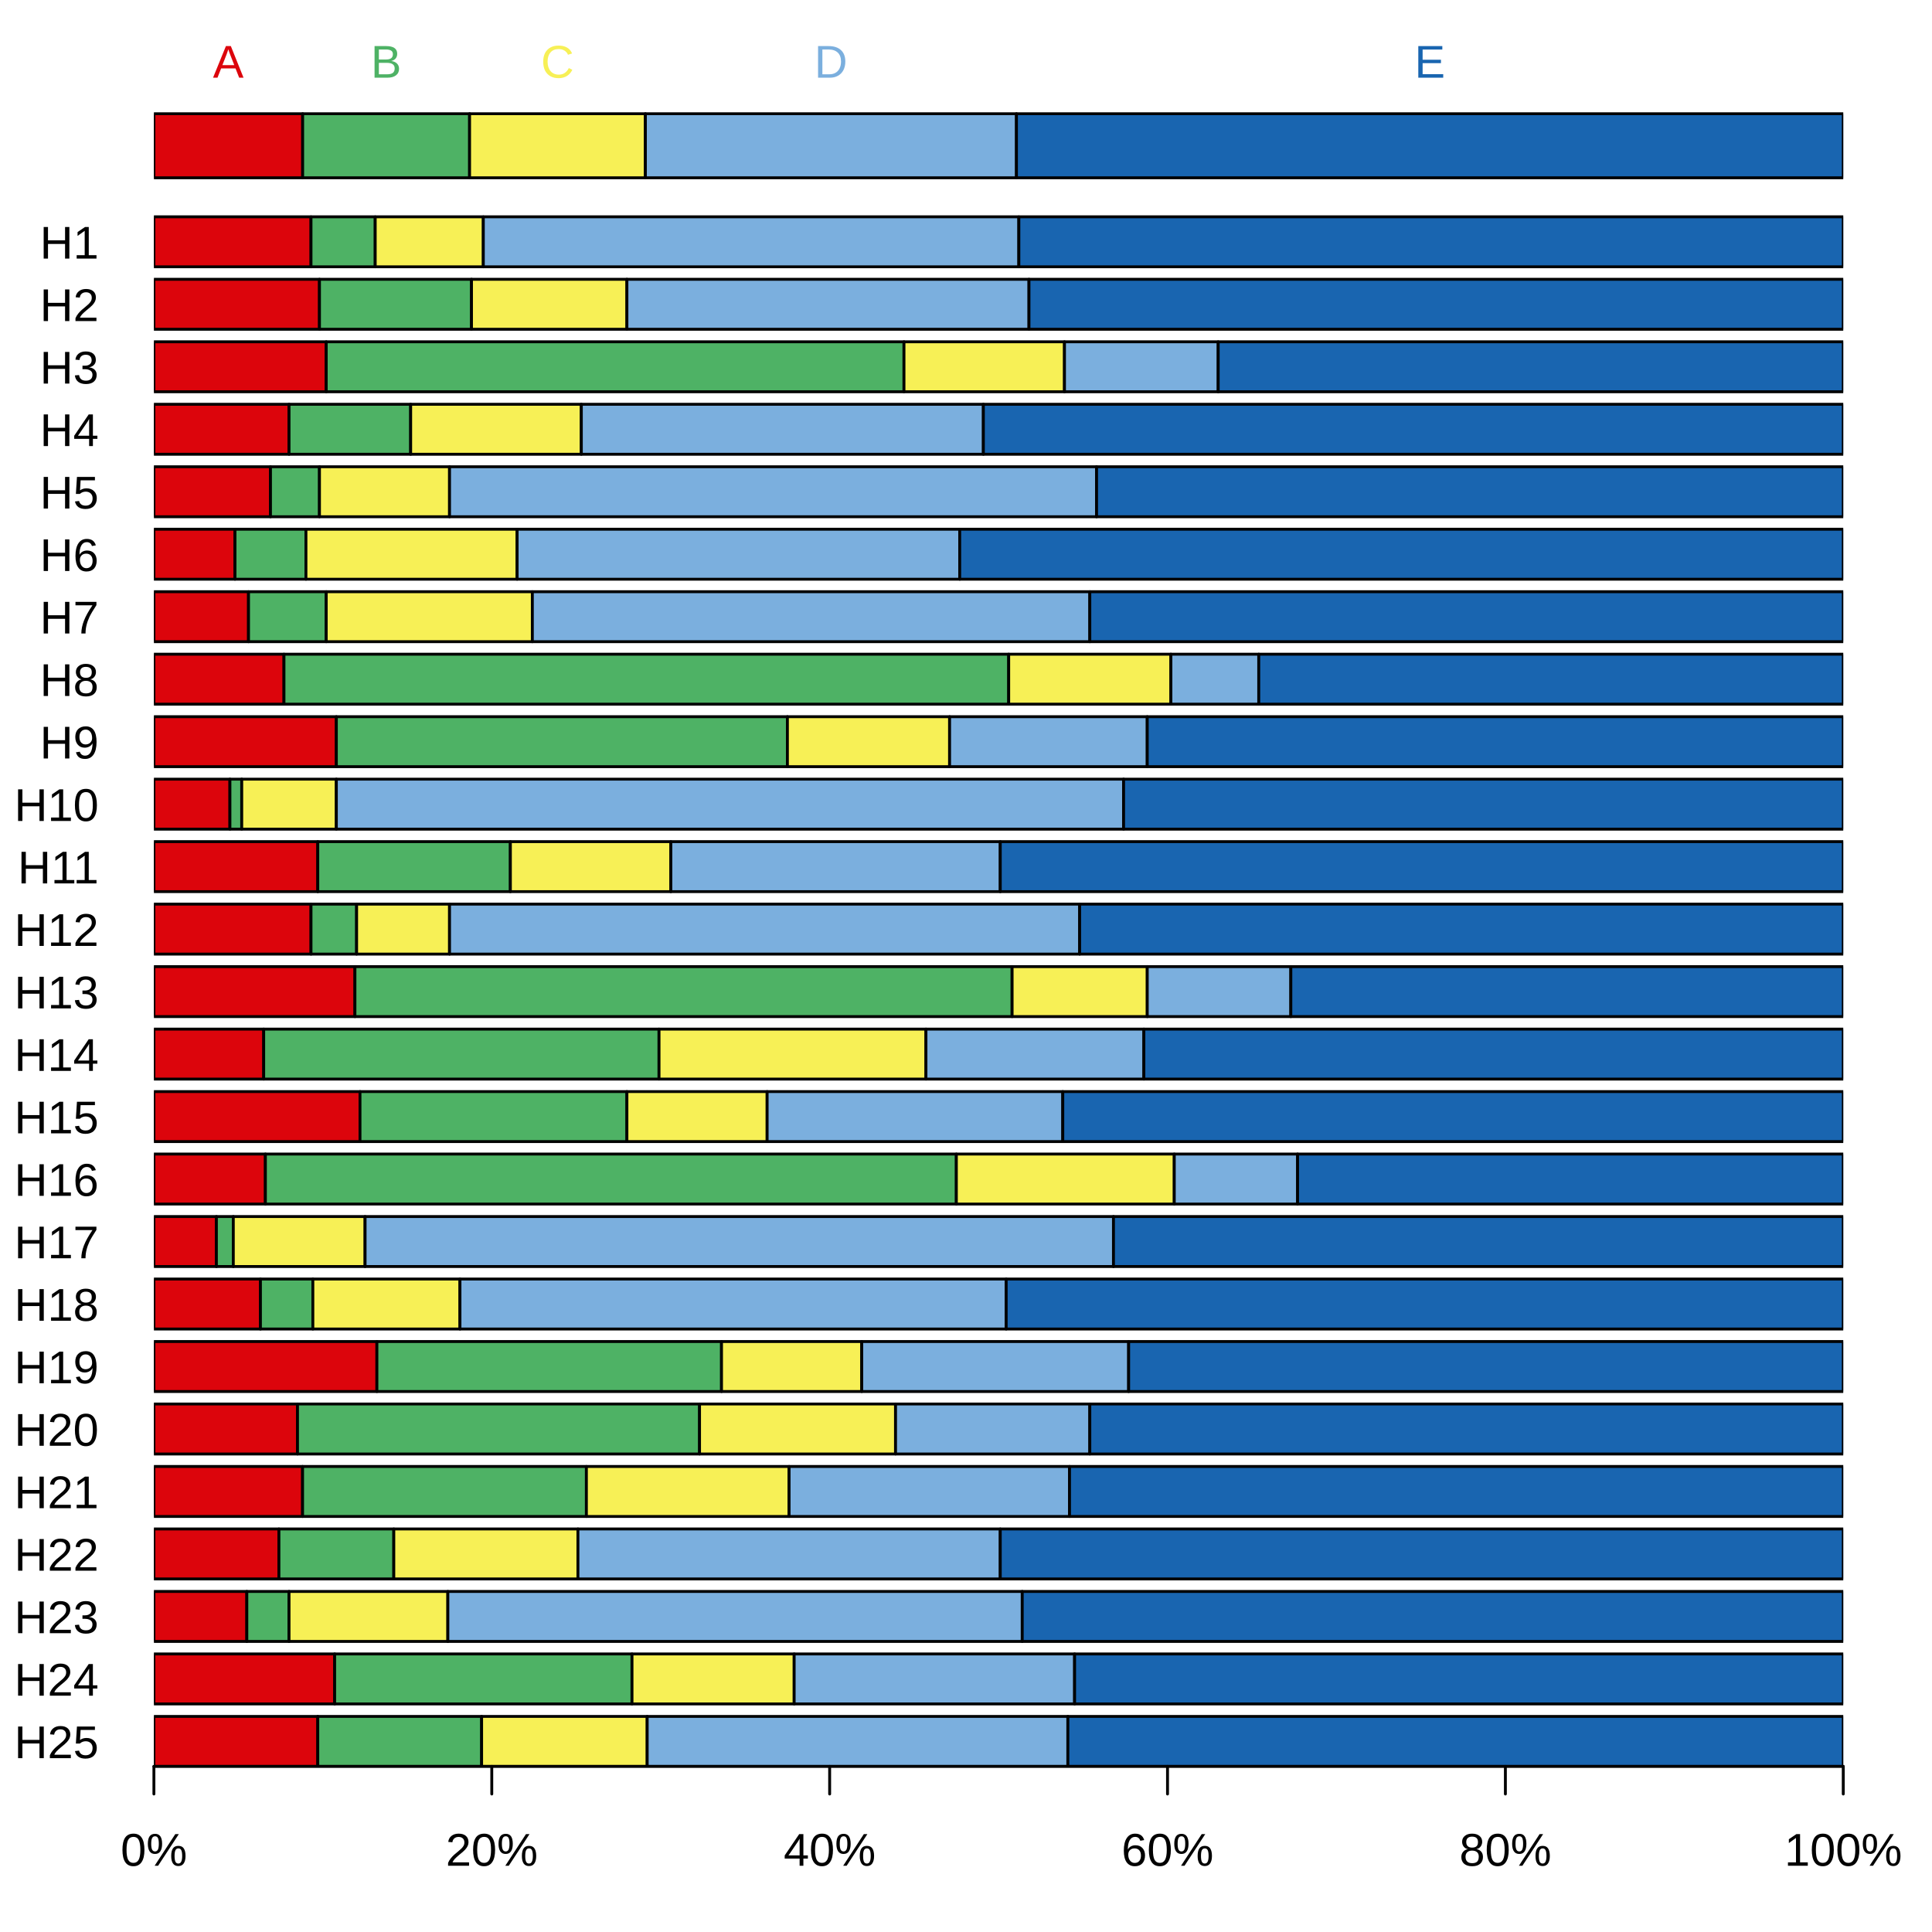
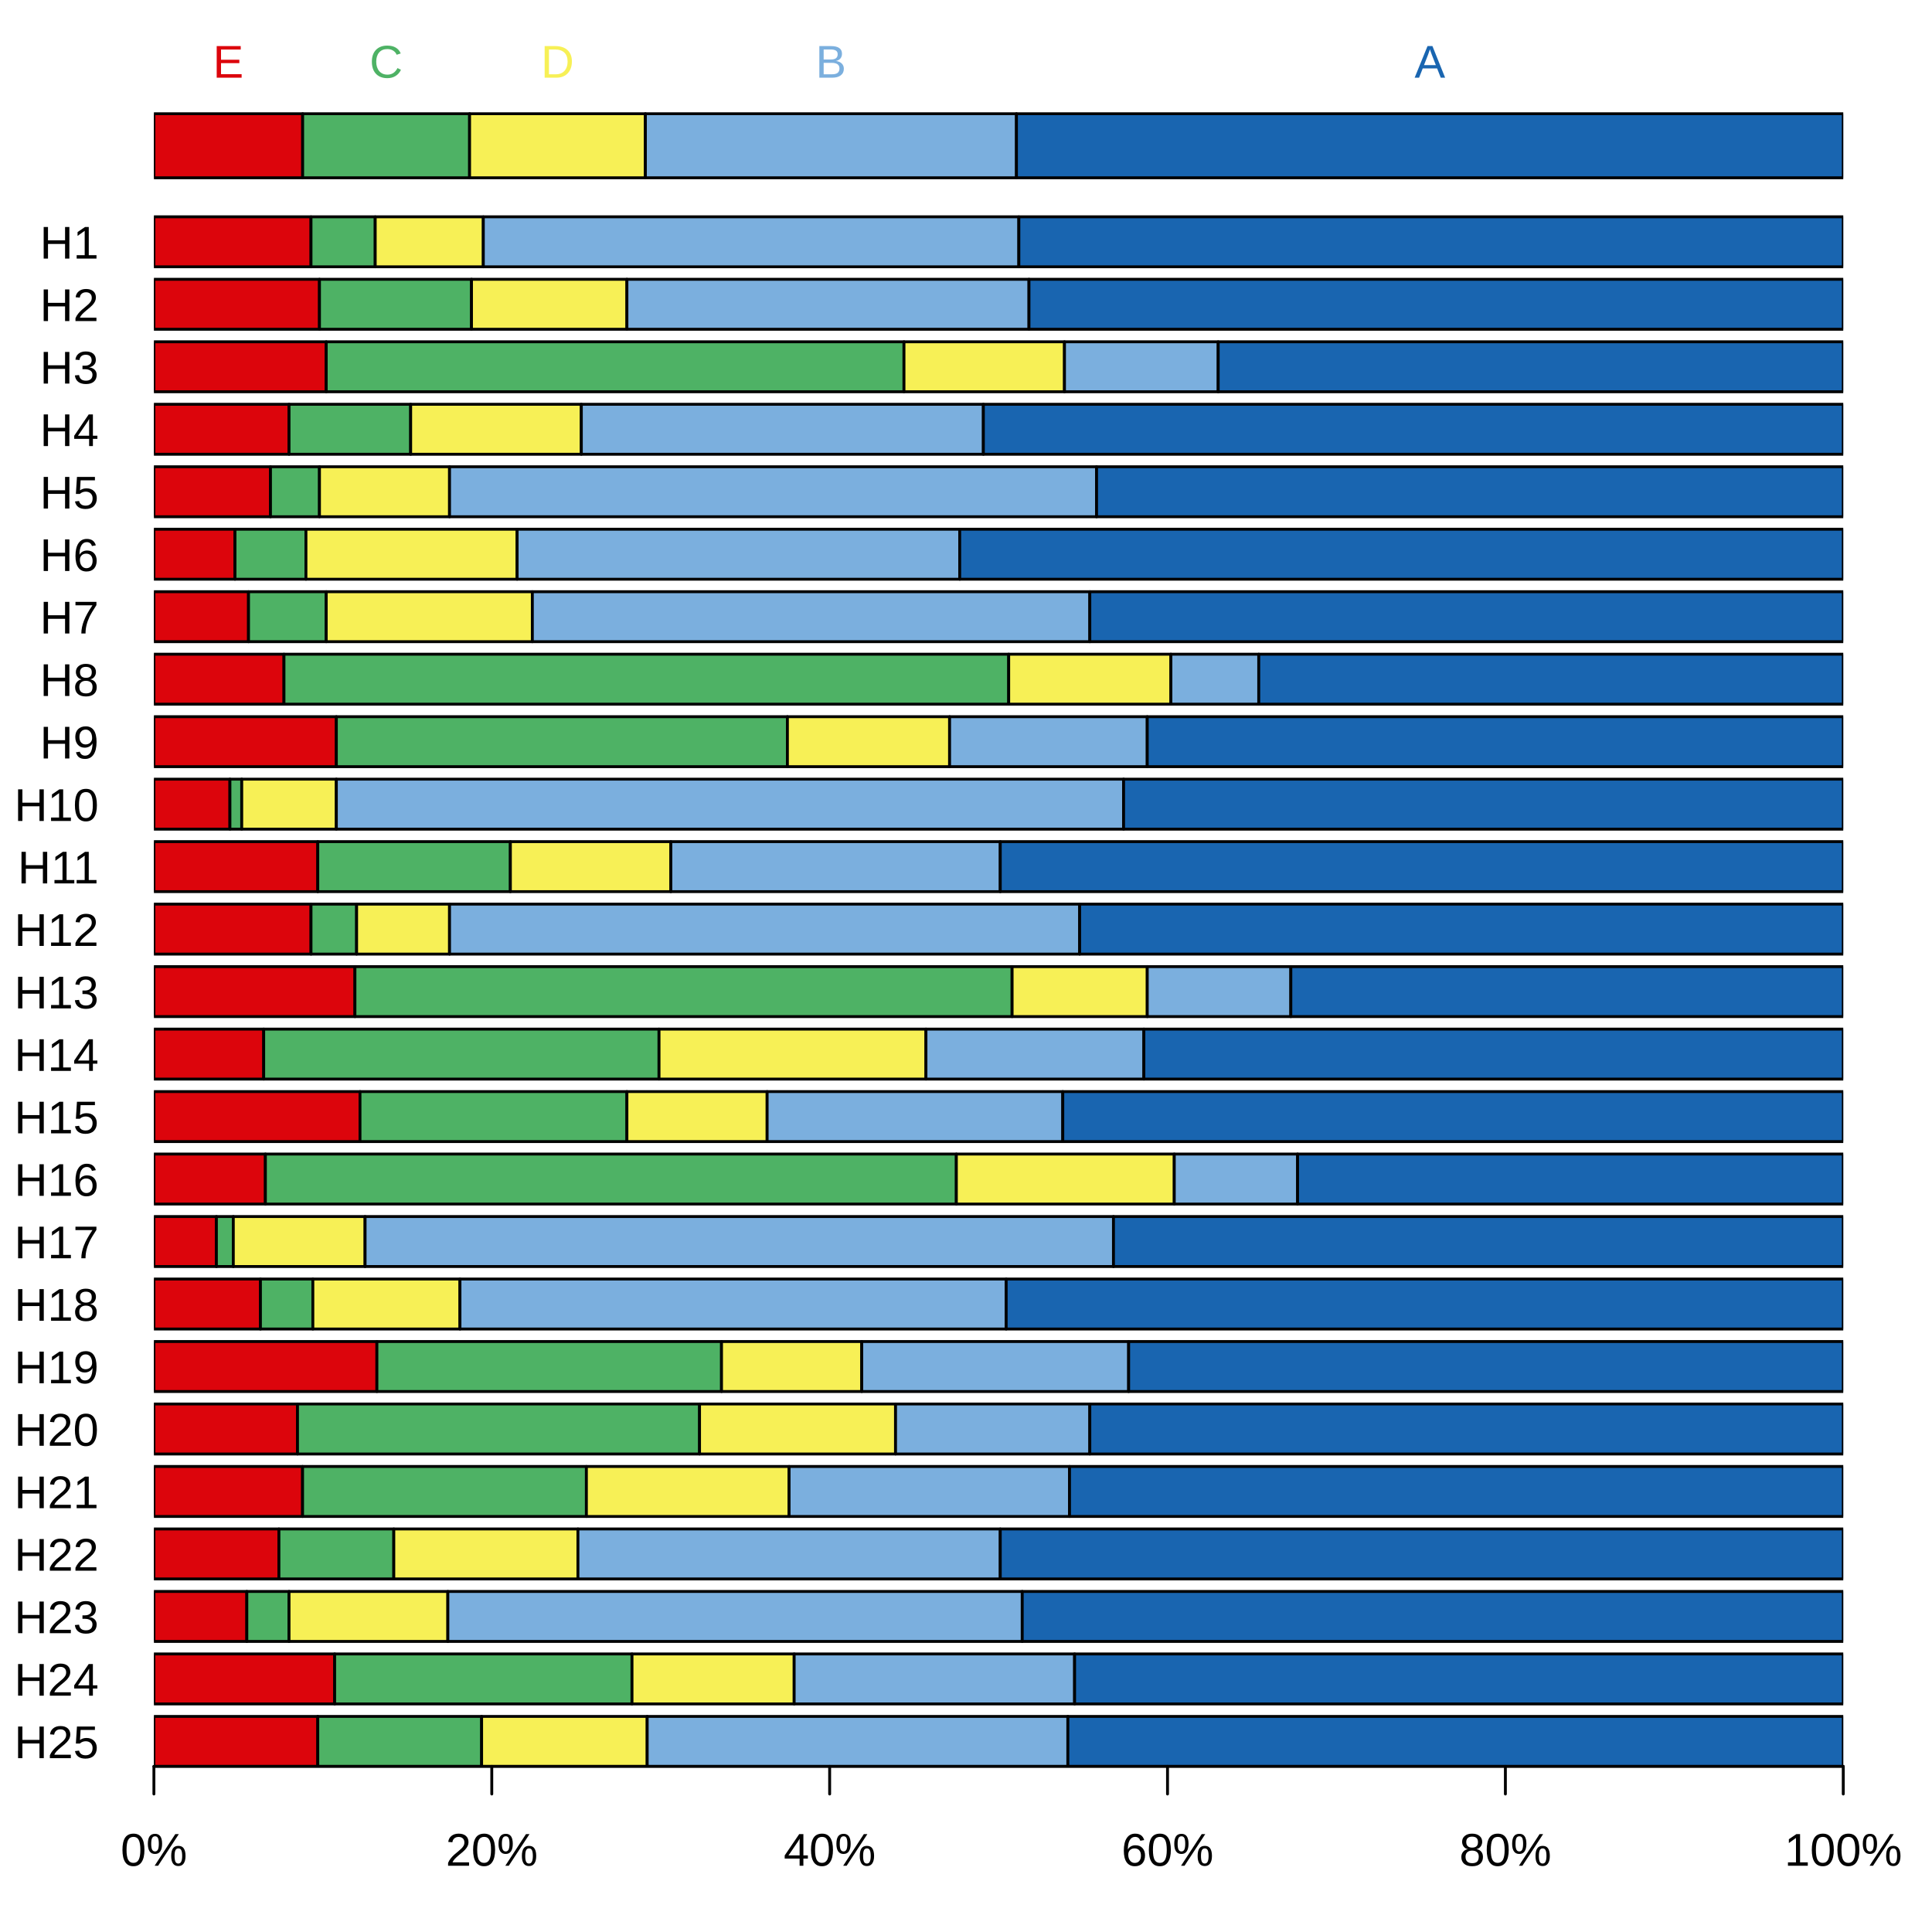
<svg xmlns="http://www.w3.org/2000/svg" class="svglite" width="504.00pt" height="504.00pt" viewBox="0 0 504.00 504.00">
  <defs>
    <style type="text/css">
    .svglite line, .svglite polyline, .svglite polygon, .svglite path, .svglite rect, .svglite circle {
      fill: none;
      stroke: #000000;
      stroke-linecap: round;
      stroke-linejoin: round;
      stroke-miterlimit: 10.00;
    }
    .svglite text {
      white-space: pre;
    }
  </style>
  </defs>
  <rect width="100%" height="100%" style="stroke: none; fill: #FFFFFF;" />
  <defs>
    <clipPath id="cpMC4wMHw1MDQuMDB8MC4wMHw1MDQuMDA=">
      <rect x="0.00" y="0.00" width="504.00" height="504.00" />
    </clipPath>
  </defs>
  <g clip-path="url(#cpMC4wMHw1MDQuMDB8MC4wMHw1MDQuMDA=)">
</g>
  <defs>
    <clipPath id="cpNDAuMTV8NDgwLjg1fDIzLjE1fDQ2MC44MA==">
      <rect x="40.15" y="23.15" width="440.70" height="437.65" />
    </clipPath>
  </defs>
  <g clip-path="url(#cpNDAuMTV8NDgwLjg1fDIzLjE1fDQ2MC44MA==)">
    <rect x="40.15" y="56.56" width="40.99" height="13.04" style="stroke-width: 0.75; fill: #DC050C;" />
    <rect x="40.15" y="72.86" width="43.19" height="13.04" style="stroke-width: 0.75; fill: #DC050C;" />
    <rect x="40.15" y="89.16" width="44.95" height="13.04" style="stroke-width: 0.75; fill: #DC050C;" />
    <rect x="40.15" y="105.46" width="35.26" height="13.04" style="stroke-width: 0.75; fill: #DC050C;" />
    <rect x="40.15" y="121.76" width="30.41" height="13.04" style="stroke-width: 0.75; fill: #DC050C;" />
    <rect x="40.15" y="138.06" width="21.15" height="13.04" style="stroke-width: 0.75; fill: #DC050C;" />
    <rect x="40.15" y="154.36" width="24.68" height="13.04" style="stroke-width: 0.75; fill: #DC050C;" />
    <rect x="40.15" y="170.66" width="33.93" height="13.04" style="stroke-width: 0.75; fill: #DC050C;" />
    <rect x="40.15" y="186.96" width="47.60" height="13.04" style="stroke-width: 0.75; fill: #DC050C;" />
    <rect x="40.15" y="203.26" width="19.83" height="13.04" style="stroke-width: 0.75; fill: #DC050C;" />
    <rect x="40.15" y="219.56" width="42.75" height="13.04" style="stroke-width: 0.75; fill: #DC050C;" />
    <rect x="40.15" y="235.86" width="40.99" height="13.04" style="stroke-width: 0.75; fill: #DC050C;" />
    <rect x="40.15" y="252.16" width="52.44" height="13.04" style="stroke-width: 0.75; fill: #DC050C;" />
    <rect x="40.15" y="268.46" width="28.65" height="13.04" style="stroke-width: 0.75; fill: #DC050C;" />
    <rect x="40.15" y="284.76" width="53.77" height="13.04" style="stroke-width: 0.75; fill: #DC050C;" />
    <rect x="40.15" y="301.06" width="29.09" height="13.04" style="stroke-width: 0.75; fill: #DC050C;" />
    <rect x="40.15" y="317.36" width="16.31" height="13.04" style="stroke-width: 0.75; fill: #DC050C;" />
    <rect x="40.15" y="333.66" width="27.79" height="13.04" style="stroke-width: 0.75; fill: #DC050C;" />
    <rect x="40.15" y="349.96" width="58.17" height="13.04" style="stroke-width: 0.75; fill: #DC050C;" />
    <rect x="40.15" y="366.26" width="37.46" height="13.04" style="stroke-width: 0.75; fill: #DC050C;" />
    <rect x="40.15" y="382.56" width="38.78" height="13.04" style="stroke-width: 0.75; fill: #DC050C;" />
    <rect x="40.15" y="398.86" width="32.61" height="13.04" style="stroke-width: 0.75; fill: #DC050C;" />
    <rect x="40.15" y="415.16" width="24.24" height="13.04" style="stroke-width: 0.75; fill: #DC050C;" />
    <rect x="40.15" y="431.46" width="47.16" height="13.04" style="stroke-width: 0.75; fill: #DC050C;" />
    <rect x="40.15" y="447.76" width="42.75" height="13.04" style="stroke-width: 0.75; fill: #DC050C;" />
    <rect x="81.13" y="56.56" width="16.75" height="13.04" style="stroke-width: 0.75; fill: #4EB265;" />
    <rect x="83.34" y="72.86" width="39.66" height="13.04" style="stroke-width: 0.75; fill: #4EB265;" />
    <rect x="85.10" y="89.16" width="150.72" height="13.04" style="stroke-width: 0.75; fill: #4EB265;" />
    <rect x="75.40" y="105.46" width="31.73" height="13.04" style="stroke-width: 0.75; fill: #4EB265;" />
    <rect x="70.56" y="121.76" width="12.78" height="13.04" style="stroke-width: 0.75; fill: #4EB265;" />
    <rect x="61.30" y="138.06" width="18.51" height="13.04" style="stroke-width: 0.75; fill: #4EB265;" />
    <rect x="64.83" y="154.36" width="20.27" height="13.04" style="stroke-width: 0.75; fill: #4EB265;" />
    <rect x="74.08" y="170.66" width="189.06" height="13.04" style="stroke-width: 0.75; fill: #4EB265;" />
    <rect x="87.74" y="186.96" width="117.67" height="13.04" style="stroke-width: 0.75; fill: #4EB265;" />
    <rect x="59.98" y="203.26" width="3.08" height="13.04" style="stroke-width: 0.75; fill: #4EB265;" />
    <rect x="82.90" y="219.56" width="50.24" height="13.04" style="stroke-width: 0.75; fill: #4EB265;" />
    <rect x="81.13" y="235.86" width="11.90" height="13.04" style="stroke-width: 0.75; fill: #4EB265;" />
    <rect x="92.59" y="252.16" width="171.43" height="13.04" style="stroke-width: 0.75; fill: #4EB265;" />
    <rect x="68.79" y="268.46" width="103.12" height="13.04" style="stroke-width: 0.75; fill: #4EB265;" />
    <rect x="93.91" y="284.76" width="69.63" height="13.04" style="stroke-width: 0.75; fill: #4EB265;" />
    <rect x="69.23" y="301.06" width="180.25" height="13.04" style="stroke-width: 0.75; fill: #4EB265;" />
    <rect x="56.45" y="317.36" width="4.41" height="13.04" style="stroke-width: 0.75; fill: #4EB265;" />
    <rect x="67.94" y="333.66" width="13.68" height="13.04" style="stroke-width: 0.75; fill: #4EB265;" />
    <rect x="98.32" y="349.96" width="89.90" height="13.04" style="stroke-width: 0.75; fill: #4EB265;" />
    <rect x="77.61" y="366.26" width="104.89" height="13.04" style="stroke-width: 0.75; fill: #4EB265;" />
    <rect x="78.93" y="382.56" width="74.04" height="13.04" style="stroke-width: 0.75; fill: #4EB265;" />
    <rect x="72.76" y="398.86" width="29.97" height="13.04" style="stroke-width: 0.75; fill: #4EB265;" />
    <rect x="64.39" y="415.16" width="11.02" height="13.04" style="stroke-width: 0.75; fill: #4EB265;" />
    <rect x="87.30" y="431.46" width="77.56" height="13.04" style="stroke-width: 0.75; fill: #4EB265;" />
    <rect x="82.90" y="447.76" width="42.75" height="13.04" style="stroke-width: 0.75; fill: #4EB265;" />
    <rect x="97.88" y="56.56" width="28.21" height="13.04" style="stroke-width: 0.75; fill: #F7F056;" />
    <rect x="123.00" y="72.86" width="40.54" height="13.04" style="stroke-width: 0.75; fill: #F7F056;" />
    <rect x="235.82" y="89.16" width="41.87" height="13.04" style="stroke-width: 0.75; fill: #F7F056;" />
    <rect x="107.13" y="105.46" width="44.51" height="13.04" style="stroke-width: 0.75; fill: #F7F056;" />
    <rect x="83.34" y="121.76" width="33.93" height="13.04" style="stroke-width: 0.75; fill: #F7F056;" />
    <rect x="79.81" y="138.06" width="55.09" height="13.04" style="stroke-width: 0.75; fill: #F7F056;" />
    <rect x="85.10" y="154.36" width="53.77" height="13.04" style="stroke-width: 0.75; fill: #F7F056;" />
    <rect x="263.14" y="170.66" width="42.31" height="13.04" style="stroke-width: 0.75; fill: #F7F056;" />
    <rect x="205.41" y="186.96" width="42.31" height="13.04" style="stroke-width: 0.75; fill: #F7F056;" />
    <rect x="63.06" y="203.26" width="24.68" height="13.04" style="stroke-width: 0.75; fill: #F7F056;" />
    <rect x="133.14" y="219.56" width="41.87" height="13.04" style="stroke-width: 0.75; fill: #F7F056;" />
    <rect x="93.03" y="235.86" width="24.24" height="13.04" style="stroke-width: 0.75; fill: #F7F056;" />
    <rect x="264.03" y="252.16" width="35.26" height="13.04" style="stroke-width: 0.75; fill: #F7F056;" />
    <rect x="171.92" y="268.46" width="69.63" height="13.04" style="stroke-width: 0.75; fill: #F7F056;" />
    <rect x="163.54" y="284.76" width="36.58" height="13.04" style="stroke-width: 0.75; fill: #F7F056;" />
    <rect x="249.48" y="301.06" width="56.85" height="13.04" style="stroke-width: 0.75; fill: #F7F056;" />
    <rect x="60.86" y="317.36" width="34.37" height="13.04" style="stroke-width: 0.75; fill: #F7F056;" />
    <rect x="81.61" y="333.66" width="38.38" height="13.04" style="stroke-width: 0.75; fill: #F7F056;" />
    <rect x="188.22" y="349.96" width="36.58" height="13.04" style="stroke-width: 0.75; fill: #F7F056;" />
    <rect x="182.49" y="366.26" width="51.12" height="13.04" style="stroke-width: 0.75; fill: #F7F056;" />
    <rect x="152.97" y="382.56" width="52.88" height="13.04" style="stroke-width: 0.75; fill: #F7F056;" />
    <rect x="102.73" y="398.86" width="48.04" height="13.04" style="stroke-width: 0.75; fill: #F7F056;" />
    <rect x="75.40" y="415.16" width="41.43" height="13.04" style="stroke-width: 0.75; fill: #F7F056;" />
    <rect x="164.87" y="431.46" width="42.31" height="13.04" style="stroke-width: 0.75; fill: #F7F056;" />
    <rect x="125.64" y="447.76" width="43.19" height="13.04" style="stroke-width: 0.75; fill: #F7F056;" />
    <rect x="126.08" y="56.56" width="139.70" height="13.04" style="stroke-width: 0.75; fill: #7BAFDE;" />
    <rect x="163.54" y="72.86" width="104.89" height="13.04" style="stroke-width: 0.75; fill: #7BAFDE;" />
    <rect x="277.69" y="89.16" width="40.10" height="13.04" style="stroke-width: 0.75; fill: #7BAFDE;" />
    <rect x="151.65" y="105.46" width="104.89" height="13.04" style="stroke-width: 0.75; fill: #7BAFDE;" />
    <rect x="117.27" y="121.76" width="168.79" height="13.04" style="stroke-width: 0.75; fill: #7BAFDE;" />
    <rect x="134.90" y="138.06" width="115.46" height="13.04" style="stroke-width: 0.75; fill: #7BAFDE;" />
    <rect x="138.87" y="154.36" width="145.43" height="13.04" style="stroke-width: 0.75; fill: #7BAFDE;" />
    <rect x="305.45" y="170.66" width="22.92" height="13.04" style="stroke-width: 0.75; fill: #7BAFDE;" />
    <rect x="247.72" y="186.96" width="51.56" height="13.04" style="stroke-width: 0.75; fill: #7BAFDE;" />
    <rect x="87.74" y="203.26" width="205.37" height="13.04" style="stroke-width: 0.75; fill: #7BAFDE;" />
    <rect x="175.00" y="219.56" width="85.94" height="13.04" style="stroke-width: 0.75; fill: #7BAFDE;" />
    <rect x="117.27" y="235.86" width="164.38" height="13.04" style="stroke-width: 0.75; fill: #7BAFDE;" />
    <rect x="299.28" y="252.16" width="37.46" height="13.04" style="stroke-width: 0.75; fill: #7BAFDE;" />
    <rect x="241.55" y="268.46" width="56.85" height="13.04" style="stroke-width: 0.75; fill: #7BAFDE;" />
    <rect x="200.12" y="284.76" width="77.12" height="13.04" style="stroke-width: 0.75; fill: #7BAFDE;" />
    <rect x="306.33" y="301.06" width="32.17" height="13.04" style="stroke-width: 0.75; fill: #7BAFDE;" />
    <rect x="95.24" y="317.36" width="195.23" height="13.04" style="stroke-width: 0.75; fill: #7BAFDE;" />
    <rect x="119.99" y="333.66" width="142.49" height="13.04" style="stroke-width: 0.75; fill: #7BAFDE;" />
    <rect x="224.80" y="349.96" width="69.63" height="13.04" style="stroke-width: 0.75; fill: #7BAFDE;" />
    <rect x="233.62" y="366.26" width="50.68" height="13.04" style="stroke-width: 0.75; fill: #7BAFDE;" />
    <rect x="205.85" y="382.56" width="73.16" height="13.04" style="stroke-width: 0.75; fill: #7BAFDE;" />
    <rect x="150.76" y="398.86" width="110.18" height="13.04" style="stroke-width: 0.75; fill: #7BAFDE;" />
    <rect x="116.83" y="415.16" width="149.84" height="13.04" style="stroke-width: 0.75; fill: #7BAFDE;" />
    <rect x="207.17" y="431.46" width="73.16" height="13.04" style="stroke-width: 0.75; fill: #7BAFDE;" />
    <rect x="168.83" y="447.76" width="109.74" height="13.04" style="stroke-width: 0.75; fill: #7BAFDE;" />
    <rect x="265.79" y="56.56" width="215.06" height="13.04" style="stroke-width: 0.75; fill: #1965B0;" />
    <rect x="268.43" y="72.86" width="212.42" height="13.04" style="stroke-width: 0.75; fill: #1965B0;" />
    <rect x="317.79" y="89.16" width="163.06" height="13.04" style="stroke-width: 0.75; fill: #1965B0;" />
    <rect x="256.53" y="105.46" width="224.32" height="13.04" style="stroke-width: 0.75; fill: #1965B0;" />
    <rect x="286.06" y="121.76" width="194.79" height="13.04" style="stroke-width: 0.75; fill: #1965B0;" />
    <rect x="250.36" y="138.06" width="230.49" height="13.04" style="stroke-width: 0.75; fill: #1965B0;" />
    <rect x="284.30" y="154.36" width="196.55" height="13.04" style="stroke-width: 0.75; fill: #1965B0;" />
    <rect x="328.37" y="170.66" width="152.48" height="13.04" style="stroke-width: 0.75; fill: #1965B0;" />
    <rect x="299.28" y="186.96" width="181.57" height="13.04" style="stroke-width: 0.75; fill: #1965B0;" />
    <rect x="293.11" y="203.26" width="187.74" height="13.04" style="stroke-width: 0.75; fill: #1965B0;" />
    <rect x="260.94" y="219.56" width="219.91" height="13.04" style="stroke-width: 0.75; fill: #1965B0;" />
    <rect x="281.65" y="235.86" width="199.20" height="13.04" style="stroke-width: 0.75; fill: #1965B0;" />
    <rect x="336.74" y="252.16" width="144.11" height="13.04" style="stroke-width: 0.75; fill: #1965B0;" />
    <rect x="298.40" y="268.46" width="182.45" height="13.04" style="stroke-width: 0.75; fill: #1965B0;" />
    <rect x="277.25" y="284.76" width="203.61" height="13.04" style="stroke-width: 0.75; fill: #1965B0;" />
    <rect x="338.50" y="301.06" width="142.35" height="13.04" style="stroke-width: 0.75; fill: #1965B0;" />
    <rect x="290.47" y="317.36" width="190.38" height="13.04" style="stroke-width: 0.75; fill: #1965B0;" />
    <rect x="262.48" y="333.66" width="218.37" height="13.04" style="stroke-width: 0.75; fill: #1965B0;" />
    <rect x="294.43" y="349.96" width="186.42" height="13.04" style="stroke-width: 0.75; fill: #1965B0;" />
    <rect x="284.30" y="366.26" width="196.55" height="13.04" style="stroke-width: 0.75; fill: #1965B0;" />
    <rect x="279.01" y="382.56" width="201.84" height="13.04" style="stroke-width: 0.75; fill: #1965B0;" />
    <rect x="260.94" y="398.86" width="219.91" height="13.04" style="stroke-width: 0.75; fill: #1965B0;" />
    <rect x="266.67" y="415.16" width="214.18" height="13.04" style="stroke-width: 0.75; fill: #1965B0;" />
    <rect x="280.33" y="431.46" width="200.52" height="13.04" style="stroke-width: 0.75; fill: #1965B0;" />
    <rect x="278.57" y="447.76" width="202.28" height="13.04" style="stroke-width: 0.75; fill: #1965B0;" />
  </g>
  <g clip-path="url(#cpMC4wMHw1MDQuMDB8MC4wMHw1MDQuMDA=)">
    <line x1="40.15" y1="460.80" x2="480.85" y2="460.80" style="stroke-width: 0.75;" />
    <line x1="40.15" y1="460.80" x2="40.15" y2="468.00" style="stroke-width: 0.75;" />
    <line x1="128.29" y1="460.80" x2="128.29" y2="468.00" style="stroke-width: 0.75;" />
    <line x1="216.43" y1="460.80" x2="216.43" y2="468.00" style="stroke-width: 0.75;" />
    <line x1="304.57" y1="460.80" x2="304.57" y2="468.00" style="stroke-width: 0.75;" />
    <line x1="392.71" y1="460.80" x2="392.71" y2="468.00" style="stroke-width: 0.75;" />
    <line x1="480.85" y1="460.80" x2="480.85" y2="468.00" style="stroke-width: 0.75;" />
    <text x="40.15" y="486.72" text-anchor="middle" style="font-size: 12.00px; font-family: &quot;Arial&quot;;" textLength="26.68px" lengthAdjust="spacingAndGlyphs">  0%</text>
    <text x="128.29" y="486.72" text-anchor="middle" style="font-size: 12.00px; font-family: &quot;Arial&quot;;" textLength="30.50px" lengthAdjust="spacingAndGlyphs"> 20%</text>
    <text x="216.43" y="486.72" text-anchor="middle" style="font-size: 12.00px; font-family: &quot;Arial&quot;;" textLength="30.50px" lengthAdjust="spacingAndGlyphs"> 40%</text>
    <text x="304.57" y="486.72" text-anchor="middle" style="font-size: 12.00px; font-family: &quot;Arial&quot;;" textLength="30.50px" lengthAdjust="spacingAndGlyphs"> 60%</text>
    <text x="392.71" y="486.72" text-anchor="middle" style="font-size: 12.00px; font-family: &quot;Arial&quot;;" textLength="30.50px" lengthAdjust="spacingAndGlyphs"> 80%</text>
    <text x="480.85" y="486.72" text-anchor="middle" style="font-size: 12.00px; font-family: &quot;Arial&quot;;" textLength="34.32px" lengthAdjust="spacingAndGlyphs">100%</text>
    <text x="25.75" y="458.65" text-anchor="end" style="font-size: 12.00px; font-family: &quot;Arial&quot;;" textLength="24.31px" lengthAdjust="spacingAndGlyphs">H25</text>
    <text x="25.75" y="442.35" text-anchor="end" style="font-size: 12.00px; font-family: &quot;Arial&quot;;" textLength="24.31px" lengthAdjust="spacingAndGlyphs">H24</text>
    <text x="25.75" y="426.05" text-anchor="end" style="font-size: 12.00px; font-family: &quot;Arial&quot;;" textLength="24.31px" lengthAdjust="spacingAndGlyphs">H23</text>
    <text x="25.75" y="409.75" text-anchor="end" style="font-size: 12.00px; font-family: &quot;Arial&quot;;" textLength="24.31px" lengthAdjust="spacingAndGlyphs">H22</text>
    <text x="25.75" y="393.45" text-anchor="end" style="font-size: 12.00px; font-family: &quot;Arial&quot;;" textLength="24.31px" lengthAdjust="spacingAndGlyphs">H21</text>
    <text x="25.75" y="377.15" text-anchor="end" style="font-size: 12.00px; font-family: &quot;Arial&quot;;" textLength="24.31px" lengthAdjust="spacingAndGlyphs">H20</text>
    <text x="25.75" y="360.85" text-anchor="end" style="font-size: 12.00px; font-family: &quot;Arial&quot;;" textLength="24.31px" lengthAdjust="spacingAndGlyphs">H19</text>
    <text x="25.75" y="344.55" text-anchor="end" style="font-size: 12.00px; font-family: &quot;Arial&quot;;" textLength="24.31px" lengthAdjust="spacingAndGlyphs">H18</text>
    <text x="25.75" y="328.25" text-anchor="end" style="font-size: 12.00px; font-family: &quot;Arial&quot;;" textLength="24.31px" lengthAdjust="spacingAndGlyphs">H17</text>
    <text x="25.75" y="311.96" text-anchor="end" style="font-size: 12.00px; font-family: &quot;Arial&quot;;" textLength="24.31px" lengthAdjust="spacingAndGlyphs">H16</text>
    <text x="25.75" y="295.66" text-anchor="end" style="font-size: 12.00px; font-family: &quot;Arial&quot;;" textLength="24.31px" lengthAdjust="spacingAndGlyphs">H15</text>
    <text x="25.75" y="279.36" text-anchor="end" style="font-size: 12.00px; font-family: &quot;Arial&quot;;" textLength="24.31px" lengthAdjust="spacingAndGlyphs">H14</text>
    <text x="25.75" y="263.06" text-anchor="end" style="font-size: 12.00px; font-family: &quot;Arial&quot;;" textLength="24.31px" lengthAdjust="spacingAndGlyphs">H13</text>
    <text x="25.75" y="246.76" text-anchor="end" style="font-size: 12.00px; font-family: &quot;Arial&quot;;" textLength="24.31px" lengthAdjust="spacingAndGlyphs">H12</text>
    <text x="25.75" y="230.46" text-anchor="end" style="font-size: 12.00px; font-family: &quot;Arial&quot;;" textLength="24.31px" lengthAdjust="spacingAndGlyphs">H11</text>
    <text x="25.75" y="214.16" text-anchor="end" style="font-size: 12.00px; font-family: &quot;Arial&quot;;" textLength="24.31px" lengthAdjust="spacingAndGlyphs">H10</text>
    <text x="25.75" y="197.86" text-anchor="end" style="font-size: 12.00px; font-family: &quot;Arial&quot;;" textLength="16.67px" lengthAdjust="spacingAndGlyphs">H9</text>
    <text x="25.75" y="181.56" text-anchor="end" style="font-size: 12.00px; font-family: &quot;Arial&quot;;" textLength="16.67px" lengthAdjust="spacingAndGlyphs">H8</text>
    <text x="25.75" y="165.26" text-anchor="end" style="font-size: 12.00px; font-family: &quot;Arial&quot;;" textLength="16.67px" lengthAdjust="spacingAndGlyphs">H7</text>
    <text x="25.75" y="148.96" text-anchor="end" style="font-size: 12.00px; font-family: &quot;Arial&quot;;" textLength="16.67px" lengthAdjust="spacingAndGlyphs">H6</text>
    <text x="25.75" y="132.66" text-anchor="end" style="font-size: 12.00px; font-family: &quot;Arial&quot;;" textLength="16.67px" lengthAdjust="spacingAndGlyphs">H5</text>
    <text x="25.75" y="116.36" text-anchor="end" style="font-size: 12.00px; font-family: &quot;Arial&quot;;" textLength="16.67px" lengthAdjust="spacingAndGlyphs">H4</text>
    <text x="25.75" y="100.06" text-anchor="end" style="font-size: 12.00px; font-family: &quot;Arial&quot;;" textLength="16.67px" lengthAdjust="spacingAndGlyphs">H3</text>
    <text x="25.75" y="83.76" text-anchor="end" style="font-size: 12.00px; font-family: &quot;Arial&quot;;" textLength="16.67px" lengthAdjust="spacingAndGlyphs">H2</text>
    <text x="25.75" y="67.46" text-anchor="end" style="font-size: 12.00px; font-family: &quot;Arial&quot;;" textLength="16.67px" lengthAdjust="spacingAndGlyphs">H1</text>
  </g>
  <g clip-path="url(#cpNDAuMTV8NDgwLjg1fDIzLjE1fDQ2MC44MA==)">
    <rect x="40.15" y="29.67" width="38.81" height="16.71" style="stroke-width: 0.75; fill: #DC050C;" />
    <rect x="78.95" y="29.67" width="43.55" height="16.71" style="stroke-width: 0.75; fill: #4EB265;" />
    <rect x="122.50" y="29.67" width="45.86" height="16.71" style="stroke-width: 0.75; fill: #F7F056;" />
    <rect x="168.36" y="29.67" width="96.81" height="16.71" style="stroke-width: 0.75; fill: #7BAFDE;" />
    <rect x="265.16" y="29.67" width="215.69" height="16.71" style="stroke-width: 0.75; fill: #1965B0;" />
  </g>
  <g clip-path="url(#cpMC4wMHw1MDQuMDB8MC4wMHw1MDQuMDA=)">
-     <text x="59.55" y="20.27" text-anchor="middle" style="font-size: 12.00px;fill: #DC050C; font-family: &quot;Arial&quot;;" textLength="8.21px" lengthAdjust="spacingAndGlyphs">A</text>
-     <text x="100.73" y="20.27" text-anchor="middle" style="font-size: 12.00px;fill: #4EB265; font-family: &quot;Arial&quot;;" textLength="8.24px" lengthAdjust="spacingAndGlyphs">B</text>
-     <text x="145.43" y="20.27" text-anchor="middle" style="font-size: 12.00px;fill: #F7F056; font-family: &quot;Arial&quot;;" textLength="8.38px" lengthAdjust="spacingAndGlyphs">C</text>
-     <text x="216.76" y="20.27" text-anchor="middle" style="font-size: 12.00px;fill: #7BAFDE; font-family: &quot;Arial&quot;;" textLength="9.24px" lengthAdjust="spacingAndGlyphs">D</text>
-     <text x="373.01" y="20.27" text-anchor="middle" style="font-size: 12.00px;fill: #1965B0; font-family: &quot;Arial&quot;;" textLength="7.58px" lengthAdjust="spacingAndGlyphs">E</text>
+     <text x="59.55" y="20.27" text-anchor="middle" style="font-size: 12.00px;fill: #DC050C; font-family: &quot;Arial&quot;;" textLength="7.58px" lengthAdjust="spacingAndGlyphs">E</text>
+     <text x="100.73" y="20.27" text-anchor="middle" style="font-size: 12.00px;fill: #4EB265; font-family: &quot;Arial&quot;;" textLength="8.38px" lengthAdjust="spacingAndGlyphs">C</text>
+     <text x="145.43" y="20.27" text-anchor="middle" style="font-size: 12.00px;fill: #F7F056; font-family: &quot;Arial&quot;;" textLength="9.24px" lengthAdjust="spacingAndGlyphs">D</text>
+     <text x="216.76" y="20.27" text-anchor="middle" style="font-size: 12.00px;fill: #7BAFDE; font-family: &quot;Arial&quot;;" textLength="8.24px" lengthAdjust="spacingAndGlyphs">B</text>
+     <text x="373.01" y="20.27" text-anchor="middle" style="font-size: 12.00px;fill: #1965B0; font-family: &quot;Arial&quot;;" textLength="8.21px" lengthAdjust="spacingAndGlyphs">A</text>
  </g>
</svg>
